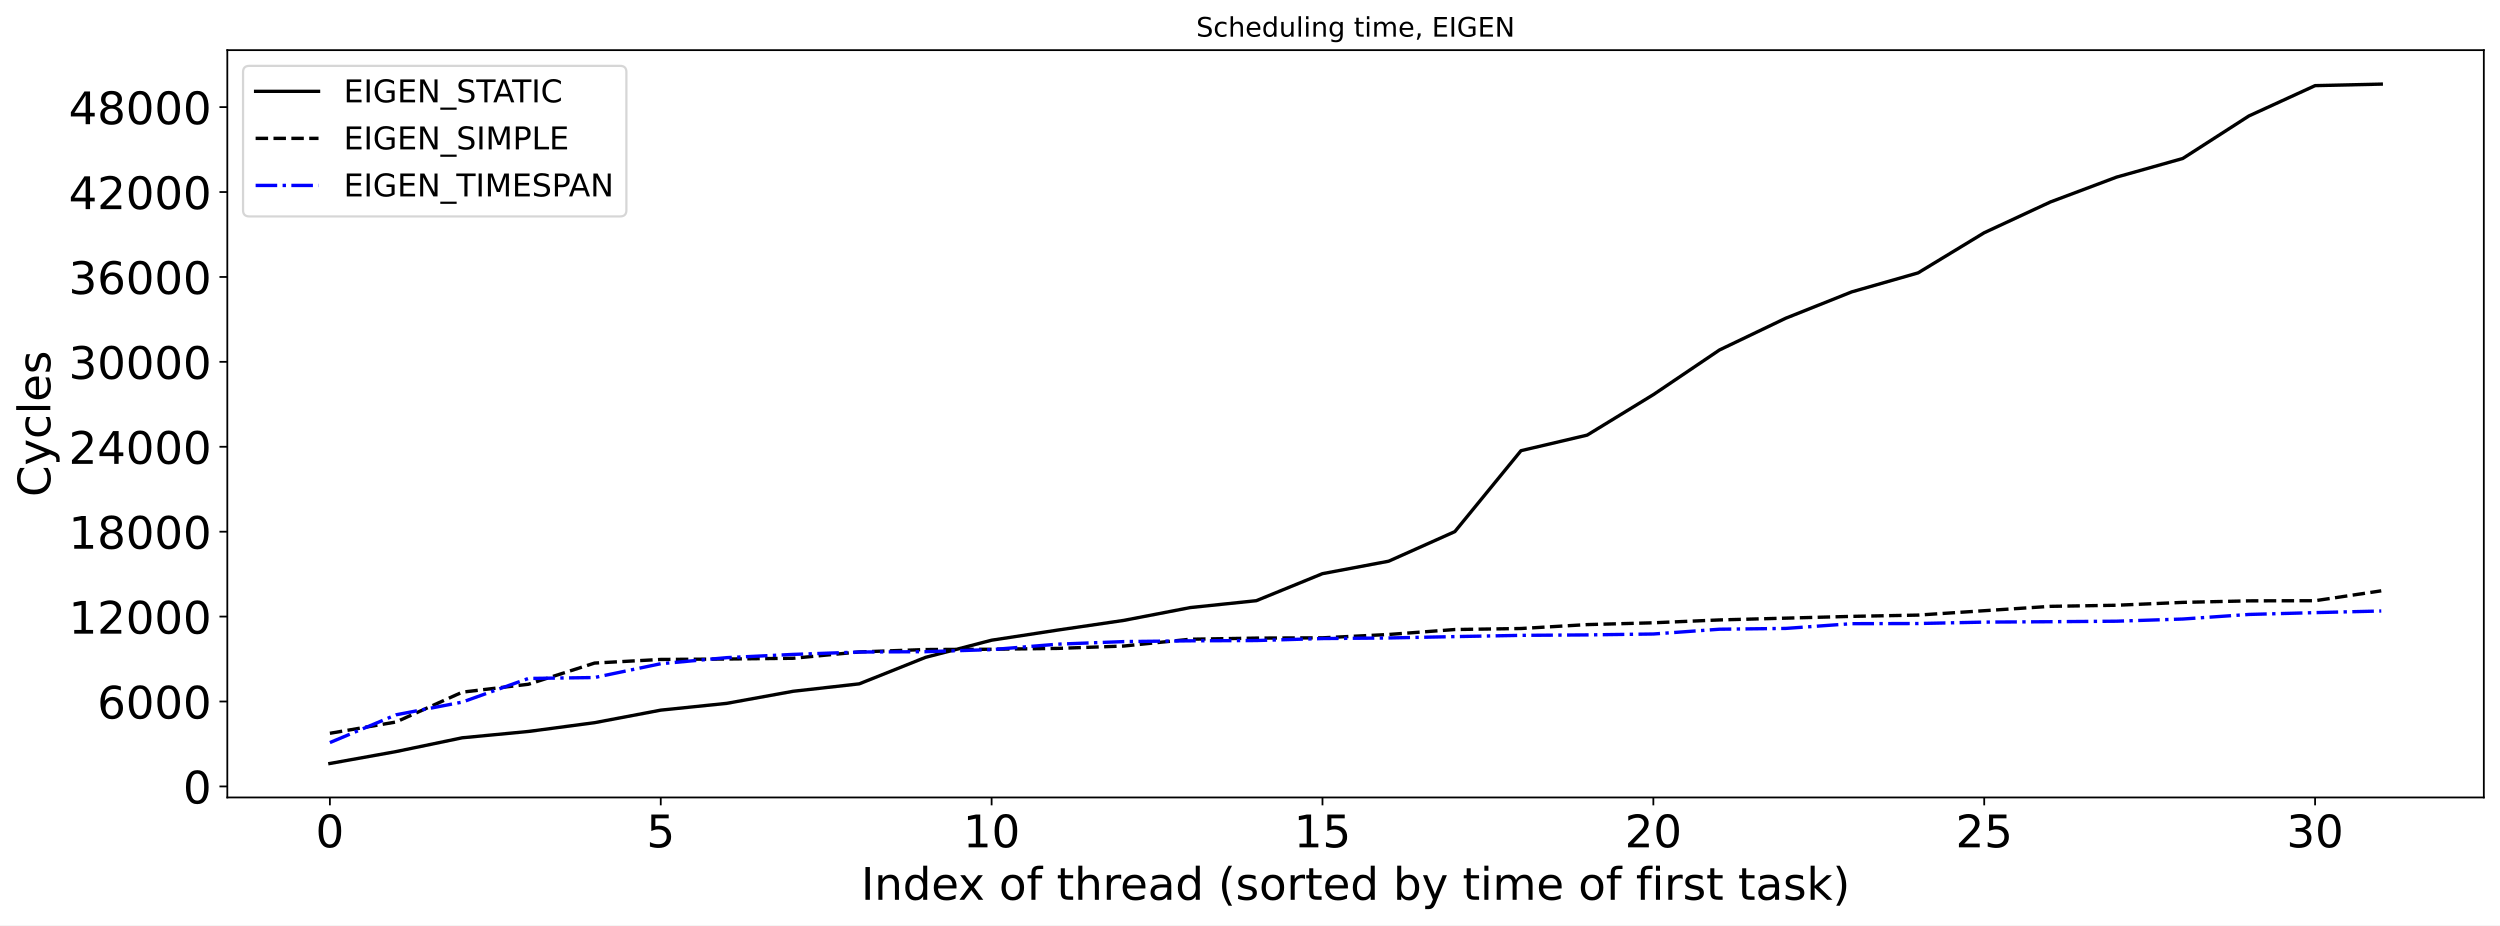
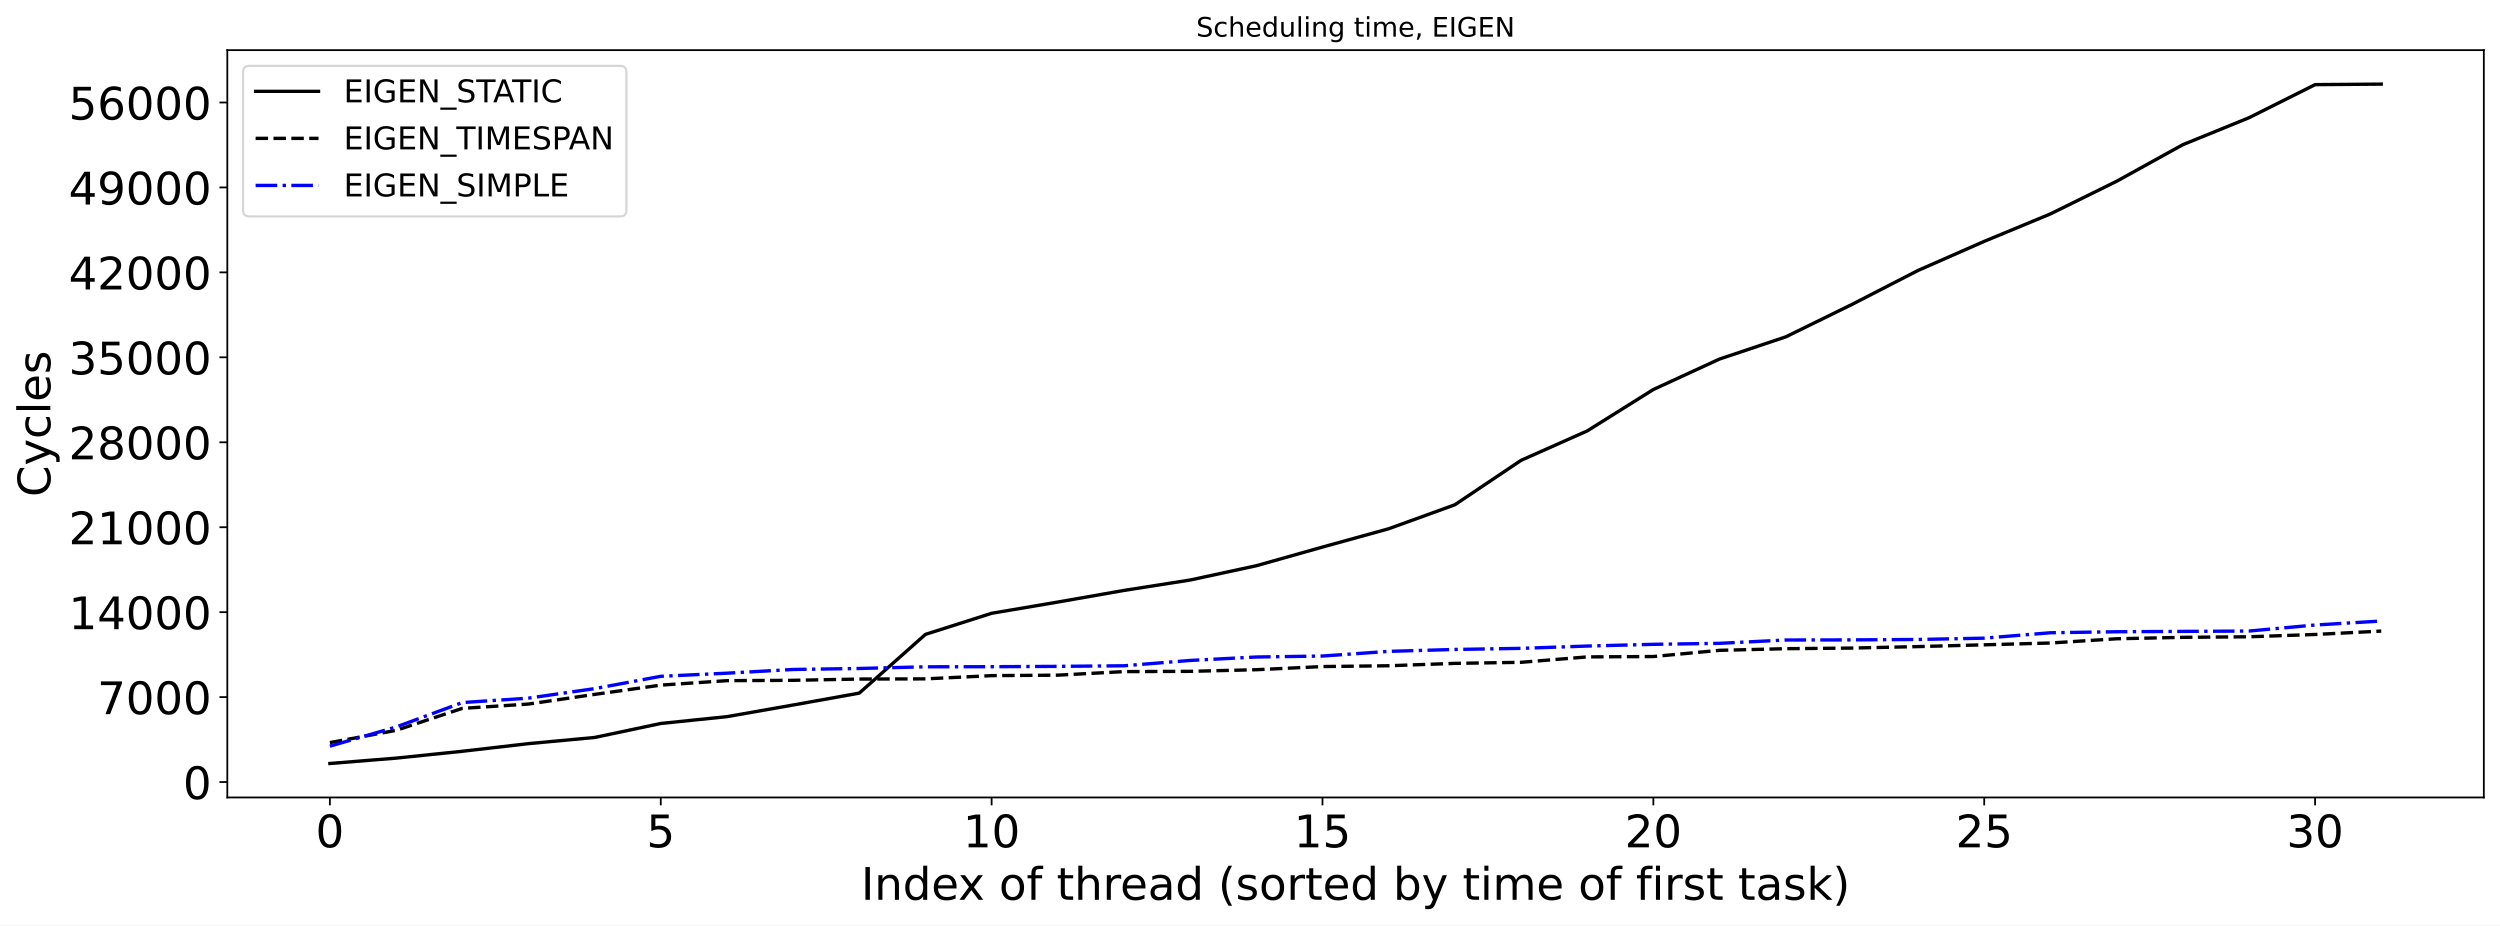
<svg xmlns="http://www.w3.org/2000/svg" xmlns:xlink="http://www.w3.org/1999/xlink" width="1112.781pt" height="411.871pt" viewBox="0 0 1112.781 411.871" version="1.1">
  <defs>
    <style type="text/css">*{stroke-linejoin: round; stroke-linecap: butt}</style>
  </defs>
  <g id="figure_1">
    <g id="patch_1">
      <path d="M 0 411.871  L 1112.781 411.871  L 1112.781 0  L 0 0  z " style="fill: #ffffff" />
    </g>
    <g id="axes_1">
      <g id="patch_2">
        <path d="M 101.181 354.958  L 1105.581 354.958  L 1105.581 22.318  L 101.181 22.318  z " style="fill: #ffffff" />
      </g>
      <g id="matplotlib.axis_1">
        <g id="xtick_1">
          <g id="line2d_1">
            <defs>
-               <path id="mfa3dfbfd0f" d="M 0 0  L 0 3.5  " style="stroke: #000000; stroke-width: 0.8" />
-             </defs>
-             <g>
-               <use xlink:href="#mfa3dfbfd0f" x="146.836" y="354.958" style="stroke: #000000; stroke-width: 0.8" />
+               <path id="m553139ab8b" d="M 0 0  L 0 3.5  " style="stroke: #000000; stroke-width: 0.8" />
+             </defs>
+             <g>
+               <use xlink:href="#m553139ab8b" x="146.836" y="354.958" style="stroke: #000000; stroke-width: 0.8" />
            </g>
          </g>
          <g id="text_1">
            <g transform="translate(140.4733 377.155) scale(0.2 -0.2)">
              <defs>
                <path id="DejaVuSans-30" d="M 2034 4250  Q 1547 4250 1301 3770  Q 1056 3291 1056 2328  Q 1056 1369 1301 889  Q 1547 409 2034 409  Q 2525 409 2770 889  Q 3016 1369 3016 2328  Q 3016 3291 2770 3770  Q 2525 4250 2034 4250  z M 2034 4750  Q 2819 4750 3233 4129  Q 3647 3509 3647 2328  Q 3647 1150 3233 529  Q 2819 -91 2034 -91  Q 1250 -91 836 529  Q 422 1150 422 2328  Q 422 3509 836 4129  Q 1250 4750 2034 4750  z " transform="scale(0.015625)" />
              </defs>
              <use xlink:href="#DejaVuSans-30" />
            </g>
          </g>
        </g>
        <g id="xtick_2">
          <g id="line2d_2">
            <g>
-               <use xlink:href="#mfa3dfbfd0f" x="294.109" y="354.958" style="stroke: #000000; stroke-width: 0.8" />
+               <use xlink:href="#m553139ab8b" x="294.109" y="354.958" style="stroke: #000000; stroke-width: 0.8" />
            </g>
          </g>
          <g id="text_2">
            <g transform="translate(287.746 377.155) scale(0.2 -0.2)">
              <defs>
                <path id="DejaVuSans-35" d="M 691 4666  L 3169 4666  L 3169 4134  L 1269 4134  L 1269 2991  Q 1406 3038 1543 3061  Q 1681 3084 1819 3084  Q 2600 3084 3056 2656  Q 3513 2228 3513 1497  Q 3513 744 3044 326  Q 2575 -91 1722 -91  Q 1428 -91 1123 -41  Q 819 9 494 109  L 494 744  Q 775 591 1075 516  Q 1375 441 1709 441  Q 2250 441 2565 725  Q 2881 1009 2881 1497  Q 2881 1984 2565 2268  Q 2250 2553 1709 2553  Q 1456 2553 1204 2497  Q 953 2441 691 2322  L 691 4666  z " transform="scale(0.015625)" />
              </defs>
              <use xlink:href="#DejaVuSans-35" />
            </g>
          </g>
        </g>
        <g id="xtick_3">
          <g id="line2d_3">
            <g>
-               <use xlink:href="#mfa3dfbfd0f" x="441.381" y="354.958" style="stroke: #000000; stroke-width: 0.8" />
+               <use xlink:href="#m553139ab8b" x="441.381" y="354.958" style="stroke: #000000; stroke-width: 0.8" />
            </g>
          </g>
          <g id="text_3">
            <g transform="translate(428.6562 377.155) scale(0.2 -0.2)">
              <defs>
                <path id="DejaVuSans-31" d="M 794 531  L 1825 531  L 1825 4091  L 703 3866  L 703 4441  L 1819 4666  L 2450 4666  L 2450 531  L 3481 531  L 3481 0  L 794 0  L 794 531  z " transform="scale(0.015625)" />
              </defs>
              <use xlink:href="#DejaVuSans-31" />
              <use xlink:href="#DejaVuSans-30" x="63.623" />
            </g>
          </g>
        </g>
        <g id="xtick_4">
          <g id="line2d_4">
            <g>
-               <use xlink:href="#mfa3dfbfd0f" x="588.654" y="354.958" style="stroke: #000000; stroke-width: 0.8" />
+               <use xlink:href="#m553139ab8b" x="588.654" y="354.958" style="stroke: #000000; stroke-width: 0.8" />
            </g>
          </g>
          <g id="text_4">
            <g transform="translate(575.929 377.155) scale(0.2 -0.2)">
              <use xlink:href="#DejaVuSans-31" />
              <use xlink:href="#DejaVuSans-35" x="63.623" />
            </g>
          </g>
        </g>
        <g id="xtick_5">
          <g id="line2d_5">
            <g>
-               <use xlink:href="#mfa3dfbfd0f" x="735.927" y="354.958" style="stroke: #000000; stroke-width: 0.8" />
+               <use xlink:href="#m553139ab8b" x="735.927" y="354.958" style="stroke: #000000; stroke-width: 0.8" />
            </g>
          </g>
          <g id="text_5">
            <g transform="translate(723.2017 377.155) scale(0.2 -0.2)">
              <defs>
                <path id="DejaVuSans-32" d="M 1228 531  L 3431 531  L 3431 0  L 469 0  L 469 531  Q 828 903 1448 1529  Q 2069 2156 2228 2338  Q 2531 2678 2651 2914  Q 2772 3150 2772 3378  Q 2772 3750 2511 3984  Q 2250 4219 1831 4219  Q 1534 4219 1204 4116  Q 875 4013 500 3803  L 500 4441  Q 881 4594 1212 4672  Q 1544 4750 1819 4750  Q 2544 4750 2975 4387  Q 3406 4025 3406 3419  Q 3406 3131 3298 2873  Q 3191 2616 2906 2266  Q 2828 2175 2409 1742  Q 1991 1309 1228 531  z " transform="scale(0.015625)" />
              </defs>
              <use xlink:href="#DejaVuSans-32" />
              <use xlink:href="#DejaVuSans-30" x="63.623" />
            </g>
          </g>
        </g>
        <g id="xtick_6">
          <g id="line2d_6">
            <g>
-               <use xlink:href="#mfa3dfbfd0f" x="883.199" y="354.958" style="stroke: #000000; stroke-width: 0.8" />
+               <use xlink:href="#m553139ab8b" x="883.199" y="354.958" style="stroke: #000000; stroke-width: 0.8" />
            </g>
          </g>
          <g id="text_6">
            <g transform="translate(870.4744 377.155) scale(0.2 -0.2)">
              <use xlink:href="#DejaVuSans-32" />
              <use xlink:href="#DejaVuSans-35" x="63.623" />
            </g>
          </g>
        </g>
        <g id="xtick_7">
          <g id="line2d_7">
            <g>
-               <use xlink:href="#mfa3dfbfd0f" x="1030.472" y="354.958" style="stroke: #000000; stroke-width: 0.8" />
+               <use xlink:href="#m553139ab8b" x="1030.472" y="354.958" style="stroke: #000000; stroke-width: 0.8" />
            </g>
          </g>
          <g id="text_7">
            <g transform="translate(1017.747 377.155) scale(0.2 -0.2)">
              <defs>
                <path id="DejaVuSans-33" d="M 2597 2516  Q 3050 2419 3304 2112  Q 3559 1806 3559 1356  Q 3559 666 3084 287  Q 2609 -91 1734 -91  Q 1441 -91 1130 -33  Q 819 25 488 141  L 488 750  Q 750 597 1062 519  Q 1375 441 1716 441  Q 2309 441 2620 675  Q 2931 909 2931 1356  Q 2931 1769 2642 2001  Q 2353 2234 1838 2234  L 1294 2234  L 1294 2753  L 1863 2753  Q 2328 2753 2575 2939  Q 2822 3125 2822 3475  Q 2822 3834 2567 4026  Q 2313 4219 1838 4219  Q 1578 4219 1281 4162  Q 984 4106 628 3988  L 628 4550  Q 988 4650 1302 4700  Q 1616 4750 1894 4750  Q 2613 4750 3031 4423  Q 3450 4097 3450 3541  Q 3450 3153 3228 2886  Q 3006 2619 2597 2516  z " transform="scale(0.015625)" />
              </defs>
              <use xlink:href="#DejaVuSans-33" />
              <use xlink:href="#DejaVuSans-30" x="63.623" />
            </g>
          </g>
        </g>
        <g id="text_8">
          <g transform="translate(383.2609 400.5113) scale(0.2 -0.2)">
            <defs>
              <path id="DejaVuSans-49" d="M 628 4666  L 1259 4666  L 1259 0  L 628 0  L 628 4666  z " transform="scale(0.015625)" />
              <path id="DejaVuSans-6e" d="M 3513 2113  L 3513 0  L 2938 0  L 2938 2094  Q 2938 2591 2744 2837  Q 2550 3084 2163 3084  Q 1697 3084 1428 2787  Q 1159 2491 1159 1978  L 1159 0  L 581 0  L 581 3500  L 1159 3500  L 1159 2956  Q 1366 3272 1645 3428  Q 1925 3584 2291 3584  Q 2894 3584 3203 3211  Q 3513 2838 3513 2113  z " transform="scale(0.015625)" />
              <path id="DejaVuSans-64" d="M 2906 2969  L 2906 4863  L 3481 4863  L 3481 0  L 2906 0  L 2906 525  Q 2725 213 2448 61  Q 2172 -91 1784 -91  Q 1150 -91 751 415  Q 353 922 353 1747  Q 353 2572 751 3078  Q 1150 3584 1784 3584  Q 2172 3584 2448 3432  Q 2725 3281 2906 2969  z M 947 1747  Q 947 1113 1208 752  Q 1469 391 1925 391  Q 2381 391 2643 752  Q 2906 1113 2906 1747  Q 2906 2381 2643 2742  Q 2381 3103 1925 3103  Q 1469 3103 1208 2742  Q 947 2381 947 1747  z " transform="scale(0.015625)" />
              <path id="DejaVuSans-65" d="M 3597 1894  L 3597 1613  L 953 1613  Q 991 1019 1311 708  Q 1631 397 2203 397  Q 2534 397 2845 478  Q 3156 559 3463 722  L 3463 178  Q 3153 47 2828 -22  Q 2503 -91 2169 -91  Q 1331 -91 842 396  Q 353 884 353 1716  Q 353 2575 817 3079  Q 1281 3584 2069 3584  Q 2775 3584 3186 3129  Q 3597 2675 3597 1894  z M 3022 2063  Q 3016 2534 2758 2815  Q 2500 3097 2075 3097  Q 1594 3097 1305 2825  Q 1016 2553 972 2059  L 3022 2063  z " transform="scale(0.015625)" />
              <path id="DejaVuSans-78" d="M 3513 3500  L 2247 1797  L 3578 0  L 2900 0  L 1881 1375  L 863 0  L 184 0  L 1544 1831  L 300 3500  L 978 3500  L 1906 2253  L 2834 3500  L 3513 3500  z " transform="scale(0.015625)" />
              <path id="DejaVuSans-20" transform="scale(0.015625)" />
              <path id="DejaVuSans-6f" d="M 1959 3097  Q 1497 3097 1228 2736  Q 959 2375 959 1747  Q 959 1119 1226 758  Q 1494 397 1959 397  Q 2419 397 2687 759  Q 2956 1122 2956 1747  Q 2956 2369 2687 2733  Q 2419 3097 1959 3097  z M 1959 3584  Q 2709 3584 3137 3096  Q 3566 2609 3566 1747  Q 3566 888 3137 398  Q 2709 -91 1959 -91  Q 1206 -91 779 398  Q 353 888 353 1747  Q 353 2609 779 3096  Q 1206 3584 1959 3584  z " transform="scale(0.015625)" />
              <path id="DejaVuSans-66" d="M 2375 4863  L 2375 4384  L 1825 4384  Q 1516 4384 1395 4259  Q 1275 4134 1275 3809  L 1275 3500  L 2222 3500  L 2222 3053  L 1275 3053  L 1275 0  L 697 0  L 697 3053  L 147 3053  L 147 3500  L 697 3500  L 697 3744  Q 697 4328 969 4595  Q 1241 4863 1831 4863  L 2375 4863  z " transform="scale(0.015625)" />
              <path id="DejaVuSans-74" d="M 1172 4494  L 1172 3500  L 2356 3500  L 2356 3053  L 1172 3053  L 1172 1153  Q 1172 725 1289 603  Q 1406 481 1766 481  L 2356 481  L 2356 0  L 1766 0  Q 1100 0 847 248  Q 594 497 594 1153  L 594 3053  L 172 3053  L 172 3500  L 594 3500  L 594 4494  L 1172 4494  z " transform="scale(0.015625)" />
              <path id="DejaVuSans-68" d="M 3513 2113  L 3513 0  L 2938 0  L 2938 2094  Q 2938 2591 2744 2837  Q 2550 3084 2163 3084  Q 1697 3084 1428 2787  Q 1159 2491 1159 1978  L 1159 0  L 581 0  L 581 4863  L 1159 4863  L 1159 2956  Q 1366 3272 1645 3428  Q 1925 3584 2291 3584  Q 2894 3584 3203 3211  Q 3513 2838 3513 2113  z " transform="scale(0.015625)" />
              <path id="DejaVuSans-72" d="M 2631 2963  Q 2534 3019 2420 3045  Q 2306 3072 2169 3072  Q 1681 3072 1420 2755  Q 1159 2438 1159 1844  L 1159 0  L 581 0  L 581 3500  L 1159 3500  L 1159 2956  Q 1341 3275 1631 3429  Q 1922 3584 2338 3584  Q 2397 3584 2469 3576  Q 2541 3569 2628 3553  L 2631 2963  z " transform="scale(0.015625)" />
              <path id="DejaVuSans-61" d="M 2194 1759  Q 1497 1759 1228 1600  Q 959 1441 959 1056  Q 959 750 1161 570  Q 1363 391 1709 391  Q 2188 391 2477 730  Q 2766 1069 2766 1631  L 2766 1759  L 2194 1759  z M 3341 1997  L 3341 0  L 2766 0  L 2766 531  Q 2569 213 2275 61  Q 1981 -91 1556 -91  Q 1019 -91 701 211  Q 384 513 384 1019  Q 384 1609 779 1909  Q 1175 2209 1959 2209  L 2766 2209  L 2766 2266  Q 2766 2663 2505 2880  Q 2244 3097 1772 3097  Q 1472 3097 1187 3025  Q 903 2953 641 2809  L 641 3341  Q 956 3463 1253 3523  Q 1550 3584 1831 3584  Q 2591 3584 2966 3190  Q 3341 2797 3341 1997  z " transform="scale(0.015625)" />
              <path id="DejaVuSans-28" d="M 1984 4856  Q 1566 4138 1362 3434  Q 1159 2731 1159 2009  Q 1159 1288 1364 580  Q 1569 -128 1984 -844  L 1484 -844  Q 1016 -109 783 600  Q 550 1309 550 2009  Q 550 2706 781 3412  Q 1013 4119 1484 4856  L 1984 4856  z " transform="scale(0.015625)" />
              <path id="DejaVuSans-73" d="M 2834 3397  L 2834 2853  Q 2591 2978 2328 3040  Q 2066 3103 1784 3103  Q 1356 3103 1142 2972  Q 928 2841 928 2578  Q 928 2378 1081 2264  Q 1234 2150 1697 2047  L 1894 2003  Q 2506 1872 2764 1633  Q 3022 1394 3022 966  Q 3022 478 2636 193  Q 2250 -91 1575 -91  Q 1294 -91 989 -36  Q 684 19 347 128  L 347 722  Q 666 556 975 473  Q 1284 391 1588 391  Q 1994 391 2212 530  Q 2431 669 2431 922  Q 2431 1156 2273 1281  Q 2116 1406 1581 1522  L 1381 1569  Q 847 1681 609 1914  Q 372 2147 372 2553  Q 372 3047 722 3315  Q 1072 3584 1716 3584  Q 2034 3584 2315 3537  Q 2597 3491 2834 3397  z " transform="scale(0.015625)" />
              <path id="DejaVuSans-62" d="M 3116 1747  Q 3116 2381 2855 2742  Q 2594 3103 2138 3103  Q 1681 3103 1420 2742  Q 1159 2381 1159 1747  Q 1159 1113 1420 752  Q 1681 391 2138 391  Q 2594 391 2855 752  Q 3116 1113 3116 1747  z M 1159 2969  Q 1341 3281 1617 3432  Q 1894 3584 2278 3584  Q 2916 3584 3314 3078  Q 3713 2572 3713 1747  Q 3713 922 3314 415  Q 2916 -91 2278 -91  Q 1894 -91 1617 61  Q 1341 213 1159 525  L 1159 0  L 581 0  L 581 4863  L 1159 4863  L 1159 2969  z " transform="scale(0.015625)" />
              <path id="DejaVuSans-79" d="M 2059 -325  Q 1816 -950 1584 -1140  Q 1353 -1331 966 -1331  L 506 -1331  L 506 -850  L 844 -850  Q 1081 -850 1212 -737  Q 1344 -625 1503 -206  L 1606 56  L 191 3500  L 800 3500  L 1894 763  L 2988 3500  L 3597 3500  L 2059 -325  z " transform="scale(0.015625)" />
              <path id="DejaVuSans-69" d="M 603 3500  L 1178 3500  L 1178 0  L 603 0  L 603 3500  z M 603 4863  L 1178 4863  L 1178 4134  L 603 4134  L 603 4863  z " transform="scale(0.015625)" />
              <path id="DejaVuSans-6d" d="M 3328 2828  Q 3544 3216 3844 3400  Q 4144 3584 4550 3584  Q 5097 3584 5394 3201  Q 5691 2819 5691 2113  L 5691 0  L 5113 0  L 5113 2094  Q 5113 2597 4934 2840  Q 4756 3084 4391 3084  Q 3944 3084 3684 2787  Q 3425 2491 3425 1978  L 3425 0  L 2847 0  L 2847 2094  Q 2847 2600 2669 2842  Q 2491 3084 2119 3084  Q 1678 3084 1418 2786  Q 1159 2488 1159 1978  L 1159 0  L 581 0  L 581 3500  L 1159 3500  L 1159 2956  Q 1356 3278 1631 3431  Q 1906 3584 2284 3584  Q 2666 3584 2933 3390  Q 3200 3197 3328 2828  z " transform="scale(0.015625)" />
              <path id="DejaVuSans-6b" d="M 581 4863  L 1159 4863  L 1159 1991  L 2875 3500  L 3609 3500  L 1753 1863  L 3688 0  L 2938 0  L 1159 1709  L 1159 0  L 581 0  L 581 4863  z " transform="scale(0.015625)" />
              <path id="DejaVuSans-29" d="M 513 4856  L 1013 4856  Q 1481 4119 1714 3412  Q 1947 2706 1947 2009  Q 1947 1309 1714 600  Q 1481 -109 1013 -844  L 513 -844  Q 928 -128 1133 580  Q 1338 1288 1338 2009  Q 1338 2731 1133 3434  Q 928 4138 513 4856  z " transform="scale(0.015625)" />
            </defs>
            <use xlink:href="#DejaVuSans-49" />
            <use xlink:href="#DejaVuSans-6e" x="29.492" />
            <use xlink:href="#DejaVuSans-64" x="92.871" />
            <use xlink:href="#DejaVuSans-65" x="156.348" />
            <use xlink:href="#DejaVuSans-78" x="216.121" />
            <use xlink:href="#DejaVuSans-20" x="275.301" />
            <use xlink:href="#DejaVuSans-6f" x="307.088" />
            <use xlink:href="#DejaVuSans-66" x="368.27" />
            <use xlink:href="#DejaVuSans-20" x="403.475" />
            <use xlink:href="#DejaVuSans-74" x="435.262" />
            <use xlink:href="#DejaVuSans-68" x="474.471" />
            <use xlink:href="#DejaVuSans-72" x="537.85" />
            <use xlink:href="#DejaVuSans-65" x="576.713" />
            <use xlink:href="#DejaVuSans-61" x="638.236" />
            <use xlink:href="#DejaVuSans-64" x="699.516" />
            <use xlink:href="#DejaVuSans-20" x="762.992" />
            <use xlink:href="#DejaVuSans-28" x="794.779" />
            <use xlink:href="#DejaVuSans-73" x="833.793" />
            <use xlink:href="#DejaVuSans-6f" x="885.893" />
            <use xlink:href="#DejaVuSans-72" x="947.074" />
            <use xlink:href="#DejaVuSans-74" x="988.188" />
            <use xlink:href="#DejaVuSans-65" x="1027.396" />
            <use xlink:href="#DejaVuSans-64" x="1088.92" />
            <use xlink:href="#DejaVuSans-20" x="1152.396" />
            <use xlink:href="#DejaVuSans-62" x="1184.184" />
            <use xlink:href="#DejaVuSans-79" x="1247.66" />
            <use xlink:href="#DejaVuSans-20" x="1306.84" />
            <use xlink:href="#DejaVuSans-74" x="1338.627" />
            <use xlink:href="#DejaVuSans-69" x="1377.836" />
            <use xlink:href="#DejaVuSans-6d" x="1405.619" />
            <use xlink:href="#DejaVuSans-65" x="1503.031" />
            <use xlink:href="#DejaVuSans-20" x="1564.555" />
            <use xlink:href="#DejaVuSans-6f" x="1596.342" />
            <use xlink:href="#DejaVuSans-66" x="1657.523" />
            <use xlink:href="#DejaVuSans-20" x="1692.729" />
            <use xlink:href="#DejaVuSans-66" x="1724.516" />
            <use xlink:href="#DejaVuSans-69" x="1759.721" />
            <use xlink:href="#DejaVuSans-72" x="1787.504" />
            <use xlink:href="#DejaVuSans-73" x="1828.617" />
            <use xlink:href="#DejaVuSans-74" x="1880.717" />
            <use xlink:href="#DejaVuSans-20" x="1919.926" />
            <use xlink:href="#DejaVuSans-74" x="1951.713" />
            <use xlink:href="#DejaVuSans-61" x="1990.922" />
            <use xlink:href="#DejaVuSans-73" x="2052.201" />
            <use xlink:href="#DejaVuSans-6b" x="2104.301" />
            <use xlink:href="#DejaVuSans-29" x="2162.211" />
          </g>
        </g>
      </g>
      <g id="matplotlib.axis_2">
        <g id="ytick_1">
          <g id="line2d_8">
            <defs>
-               <path id="m40c59fdd6f" d="M 0 0  L -3.5 0  " style="stroke: #000000; stroke-width: 0.8" />
-             </defs>
-             <g>
-               <use xlink:href="#m40c59fdd6f" x="101.181" y="350.043" style="stroke: #000000; stroke-width: 0.8" />
+               <path id="m78af765caf" d="M 0 0  L -3.5 0  " style="stroke: #000000; stroke-width: 0.8" />
+             </defs>
+             <g>
+               <use xlink:href="#m78af765caf" x="101.181" y="348.091" style="stroke: #000000; stroke-width: 0.8" />
            </g>
          </g>
          <g id="text_9">
-             <g transform="translate(81.45625 357.6413) scale(0.2 -0.2)">
+             <g transform="translate(81.45625 355.6895) scale(0.2 -0.2)">
              <use xlink:href="#DejaVuSans-30" />
            </g>
          </g>
        </g>
        <g id="ytick_2">
          <g id="line2d_9">
            <g>
-               <use xlink:href="#m40c59fdd6f" x="101.181" y="312.248" style="stroke: #000000; stroke-width: 0.8" />
+               <use xlink:href="#m78af765caf" x="101.181" y="310.283" style="stroke: #000000; stroke-width: 0.8" />
            </g>
          </g>
          <g id="text_10">
-             <g transform="translate(43.28125 319.846) scale(0.2 -0.2)">
-               <defs>
-                 <path id="DejaVuSans-36" d="M 2113 2584  Q 1688 2584 1439 2293  Q 1191 2003 1191 1497  Q 1191 994 1439 701  Q 1688 409 2113 409  Q 2538 409 2786 701  Q 3034 994 3034 1497  Q 3034 2003 2786 2293  Q 2538 2584 2113 2584  z M 3366 4563  L 3366 3988  Q 3128 4100 2886 4159  Q 2644 4219 2406 4219  Q 1781 4219 1451 3797  Q 1122 3375 1075 2522  Q 1259 2794 1537 2939  Q 1816 3084 2150 3084  Q 2853 3084 3261 2657  Q 3669 2231 3669 1497  Q 3669 778 3244 343  Q 2819 -91 2113 -91  Q 1303 -91 875 529  Q 447 1150 447 2328  Q 447 3434 972 4092  Q 1497 4750 2381 4750  Q 2619 4750 2861 4703  Q 3103 4656 3366 4563  z " transform="scale(0.015625)" />
-               </defs>
-               <use xlink:href="#DejaVuSans-36" />
+             <g transform="translate(43.28125 317.8814) scale(0.2 -0.2)">
+               <defs>
+                 <path id="DejaVuSans-37" d="M 525 4666  L 3525 4666  L 3525 4397  L 1831 0  L 1172 0  L 2766 4134  L 525 4134  L 525 4666  z " transform="scale(0.015625)" />
+               </defs>
+               <use xlink:href="#DejaVuSans-37" />
              <use xlink:href="#DejaVuSans-30" x="63.623" />
              <use xlink:href="#DejaVuSans-30" x="127.246" />
              <use xlink:href="#DejaVuSans-30" x="190.869" />
            </g>
          </g>
        </g>
        <g id="ytick_3">
          <g id="line2d_10">
            <g>
-               <use xlink:href="#m40c59fdd6f" x="101.181" y="274.452" style="stroke: #000000; stroke-width: 0.8" />
+               <use xlink:href="#m78af765caf" x="101.181" y="272.475" style="stroke: #000000; stroke-width: 0.8" />
            </g>
          </g>
          <g id="text_11">
-             <g transform="translate(30.55625 282.0507) scale(0.2 -0.2)">
+             <g transform="translate(30.55625 280.0733) scale(0.2 -0.2)">
+               <defs>
+                 <path id="DejaVuSans-34" d="M 2419 4116  L 825 1625  L 2419 1625  L 2419 4116  z M 2253 4666  L 3047 4666  L 3047 1625  L 3713 1625  L 3713 1100  L 3047 1100  L 3047 0  L 2419 0  L 2419 1100  L 313 1100  L 313 1709  L 2253 4666  z " transform="scale(0.015625)" />
+               </defs>
              <use xlink:href="#DejaVuSans-31" />
-               <use xlink:href="#DejaVuSans-32" x="63.623" />
+               <use xlink:href="#DejaVuSans-34" x="63.623" />
              <use xlink:href="#DejaVuSans-30" x="127.246" />
              <use xlink:href="#DejaVuSans-30" x="190.869" />
              <use xlink:href="#DejaVuSans-30" x="254.492" />
            </g>
          </g>
        </g>
        <g id="ytick_4">
          <g id="line2d_11">
            <g>
-               <use xlink:href="#m40c59fdd6f" x="101.181" y="236.657" style="stroke: #000000; stroke-width: 0.8" />
+               <use xlink:href="#m78af765caf" x="101.181" y="234.667" style="stroke: #000000; stroke-width: 0.8" />
            </g>
          </g>
          <g id="text_12">
-             <g transform="translate(30.55625 244.2555) scale(0.2 -0.2)">
-               <defs>
-                 <path id="DejaVuSans-38" d="M 2034 2216  Q 1584 2216 1326 1975  Q 1069 1734 1069 1313  Q 1069 891 1326 650  Q 1584 409 2034 409  Q 2484 409 2743 651  Q 3003 894 3003 1313  Q 3003 1734 2745 1975  Q 2488 2216 2034 2216  z M 1403 2484  Q 997 2584 770 2862  Q 544 3141 544 3541  Q 544 4100 942 4425  Q 1341 4750 2034 4750  Q 2731 4750 3128 4425  Q 3525 4100 3525 3541  Q 3525 3141 3298 2862  Q 3072 2584 2669 2484  Q 3125 2378 3379 2068  Q 3634 1759 3634 1313  Q 3634 634 3220 271  Q 2806 -91 2034 -91  Q 1263 -91 848 271  Q 434 634 434 1313  Q 434 1759 690 2068  Q 947 2378 1403 2484  z M 1172 3481  Q 1172 3119 1398 2916  Q 1625 2713 2034 2713  Q 2441 2713 2670 2916  Q 2900 3119 2900 3481  Q 2900 3844 2670 4047  Q 2441 4250 2034 4250  Q 1625 4250 1398 4047  Q 1172 3844 1172 3481  z " transform="scale(0.015625)" />
-               </defs>
-               <use xlink:href="#DejaVuSans-31" />
-               <use xlink:href="#DejaVuSans-38" x="63.623" />
+             <g transform="translate(30.55625 242.2652) scale(0.2 -0.2)">
+               <use xlink:href="#DejaVuSans-32" />
+               <use xlink:href="#DejaVuSans-31" x="63.623" />
              <use xlink:href="#DejaVuSans-30" x="127.246" />
              <use xlink:href="#DejaVuSans-30" x="190.869" />
              <use xlink:href="#DejaVuSans-30" x="254.492" />
            </g>
          </g>
        </g>
        <g id="ytick_5">
          <g id="line2d_12">
            <g>
-               <use xlink:href="#m40c59fdd6f" x="101.181" y="198.862" style="stroke: #000000; stroke-width: 0.8" />
+               <use xlink:href="#m78af765caf" x="101.181" y="196.859" style="stroke: #000000; stroke-width: 0.8" />
            </g>
          </g>
          <g id="text_13">
-             <g transform="translate(30.55625 206.4602) scale(0.2 -0.2)">
-               <defs>
-                 <path id="DejaVuSans-34" d="M 2419 4116  L 825 1625  L 2419 1625  L 2419 4116  z M 2253 4666  L 3047 4666  L 3047 1625  L 3713 1625  L 3713 1100  L 3047 1100  L 3047 0  L 2419 0  L 2419 1100  L 313 1100  L 313 1709  L 2253 4666  z " transform="scale(0.015625)" />
+             <g transform="translate(30.55625 204.4571) scale(0.2 -0.2)">
+               <defs>
+                 <path id="DejaVuSans-38" d="M 2034 2216  Q 1584 2216 1326 1975  Q 1069 1734 1069 1313  Q 1069 891 1326 650  Q 1584 409 2034 409  Q 2484 409 2743 651  Q 3003 894 3003 1313  Q 3003 1734 2745 1975  Q 2488 2216 2034 2216  z M 1403 2484  Q 997 2584 770 2862  Q 544 3141 544 3541  Q 544 4100 942 4425  Q 1341 4750 2034 4750  Q 2731 4750 3128 4425  Q 3525 4100 3525 3541  Q 3525 3141 3298 2862  Q 3072 2584 2669 2484  Q 3125 2378 3379 2068  Q 3634 1759 3634 1313  Q 3634 634 3220 271  Q 2806 -91 2034 -91  Q 1263 -91 848 271  Q 434 634 434 1313  Q 434 1759 690 2068  Q 947 2378 1403 2484  z M 1172 3481  Q 1172 3119 1398 2916  Q 1625 2713 2034 2713  Q 2441 2713 2670 2916  Q 2900 3119 2900 3481  Q 2900 3844 2670 4047  Q 2441 4250 2034 4250  Q 1625 4250 1398 4047  Q 1172 3844 1172 3481  z " transform="scale(0.015625)" />
              </defs>
              <use xlink:href="#DejaVuSans-32" />
-               <use xlink:href="#DejaVuSans-34" x="63.623" />
+               <use xlink:href="#DejaVuSans-38" x="63.623" />
              <use xlink:href="#DejaVuSans-30" x="127.246" />
              <use xlink:href="#DejaVuSans-30" x="190.869" />
              <use xlink:href="#DejaVuSans-30" x="254.492" />
            </g>
          </g>
        </g>
        <g id="ytick_6">
          <g id="line2d_13">
            <g>
-               <use xlink:href="#m40c59fdd6f" x="101.181" y="161.066" style="stroke: #000000; stroke-width: 0.8" />
+               <use xlink:href="#m78af765caf" x="101.181" y="159.051" style="stroke: #000000; stroke-width: 0.8" />
            </g>
          </g>
          <g id="text_14">
-             <g transform="translate(30.55625 168.6649) scale(0.2 -0.2)">
+             <g transform="translate(30.55625 166.649) scale(0.2 -0.2)">
              <use xlink:href="#DejaVuSans-33" />
-               <use xlink:href="#DejaVuSans-30" x="63.623" />
+               <use xlink:href="#DejaVuSans-35" x="63.623" />
              <use xlink:href="#DejaVuSans-30" x="127.246" />
              <use xlink:href="#DejaVuSans-30" x="190.869" />
              <use xlink:href="#DejaVuSans-30" x="254.492" />
            </g>
          </g>
        </g>
        <g id="ytick_7">
          <g id="line2d_14">
            <g>
-               <use xlink:href="#m40c59fdd6f" x="101.181" y="123.271" style="stroke: #000000; stroke-width: 0.8" />
+               <use xlink:href="#m78af765caf" x="101.181" y="121.242" style="stroke: #000000; stroke-width: 0.8" />
            </g>
          </g>
          <g id="text_15">
-             <g transform="translate(30.55625 130.8696) scale(0.2 -0.2)">
-               <use xlink:href="#DejaVuSans-33" />
-               <use xlink:href="#DejaVuSans-36" x="63.623" />
+             <g transform="translate(30.55625 128.8409) scale(0.2 -0.2)">
+               <use xlink:href="#DejaVuSans-34" />
+               <use xlink:href="#DejaVuSans-32" x="63.623" />
              <use xlink:href="#DejaVuSans-30" x="127.246" />
              <use xlink:href="#DejaVuSans-30" x="190.869" />
              <use xlink:href="#DejaVuSans-30" x="254.492" />
            </g>
          </g>
        </g>
        <g id="ytick_8">
          <g id="line2d_15">
            <g>
-               <use xlink:href="#m40c59fdd6f" x="101.181" y="85.476" style="stroke: #000000; stroke-width: 0.8" />
+               <use xlink:href="#m78af765caf" x="101.181" y="83.434" style="stroke: #000000; stroke-width: 0.8" />
            </g>
          </g>
          <g id="text_16">
-             <g transform="translate(30.55625 93.07436) scale(0.2 -0.2)">
+             <g transform="translate(30.55625 91.03282) scale(0.2 -0.2)">
+               <defs>
+                 <path id="DejaVuSans-39" d="M 703 97  L 703 672  Q 941 559 1184 500  Q 1428 441 1663 441  Q 2288 441 2617 861  Q 2947 1281 2994 2138  Q 2813 1869 2534 1725  Q 2256 1581 1919 1581  Q 1219 1581 811 2004  Q 403 2428 403 3163  Q 403 3881 828 4315  Q 1253 4750 1959 4750  Q 2769 4750 3195 4129  Q 3622 3509 3622 2328  Q 3622 1225 3098 567  Q 2575 -91 1691 -91  Q 1453 -91 1209 -44  Q 966 3 703 97  z M 1959 2075  Q 2384 2075 2632 2365  Q 2881 2656 2881 3163  Q 2881 3666 2632 3958  Q 2384 4250 1959 4250  Q 1534 4250 1286 3958  Q 1038 3666 1038 3163  Q 1038 2656 1286 2365  Q 1534 2075 1959 2075  z " transform="scale(0.015625)" />
+               </defs>
              <use xlink:href="#DejaVuSans-34" />
-               <use xlink:href="#DejaVuSans-32" x="63.623" />
+               <use xlink:href="#DejaVuSans-39" x="63.623" />
              <use xlink:href="#DejaVuSans-30" x="127.246" />
              <use xlink:href="#DejaVuSans-30" x="190.869" />
              <use xlink:href="#DejaVuSans-30" x="254.492" />
            </g>
          </g>
        </g>
        <g id="ytick_9">
          <g id="line2d_16">
            <g>
-               <use xlink:href="#m40c59fdd6f" x="101.181" y="47.681" style="stroke: #000000; stroke-width: 0.8" />
+               <use xlink:href="#m78af765caf" x="101.181" y="45.626" style="stroke: #000000; stroke-width: 0.8" />
            </g>
          </g>
          <g id="text_17">
-             <g transform="translate(30.55625 55.27908) scale(0.2 -0.2)">
-               <use xlink:href="#DejaVuSans-34" />
-               <use xlink:href="#DejaVuSans-38" x="63.623" />
+             <g transform="translate(30.55625 53.22472) scale(0.2 -0.2)">
+               <defs>
+                 <path id="DejaVuSans-36" d="M 2113 2584  Q 1688 2584 1439 2293  Q 1191 2003 1191 1497  Q 1191 994 1439 701  Q 1688 409 2113 409  Q 2538 409 2786 701  Q 3034 994 3034 1497  Q 3034 2003 2786 2293  Q 2538 2584 2113 2584  z M 3366 4563  L 3366 3988  Q 3128 4100 2886 4159  Q 2644 4219 2406 4219  Q 1781 4219 1451 3797  Q 1122 3375 1075 2522  Q 1259 2794 1537 2939  Q 1816 3084 2150 3084  Q 2853 3084 3261 2657  Q 3669 2231 3669 1497  Q 3669 778 3244 343  Q 2819 -91 2113 -91  Q 1303 -91 875 529  Q 447 1150 447 2328  Q 447 3434 972 4092  Q 1497 4750 2381 4750  Q 2619 4750 2861 4703  Q 3103 4656 3366 4563  z " transform="scale(0.015625)" />
+               </defs>
+               <use xlink:href="#DejaVuSans-35" />
+               <use xlink:href="#DejaVuSans-36" x="63.623" />
              <use xlink:href="#DejaVuSans-30" x="127.246" />
              <use xlink:href="#DejaVuSans-30" x="190.869" />
              <use xlink:href="#DejaVuSans-30" x="254.492" />
            </g>
          </g>
        </g>
        <g id="text_18">
          <g transform="translate(22.39688 221.1788) rotate(-90) scale(0.2 -0.2)">
            <defs>
              <path id="DejaVuSans-43" d="M 4122 4306  L 4122 3641  Q 3803 3938 3442 4084  Q 3081 4231 2675 4231  Q 1875 4231 1450 3742  Q 1025 3253 1025 2328  Q 1025 1406 1450 917  Q 1875 428 2675 428  Q 3081 428 3442 575  Q 3803 722 4122 1019  L 4122 359  Q 3791 134 3420 21  Q 3050 -91 2638 -91  Q 1578 -91 968 557  Q 359 1206 359 2328  Q 359 3453 968 4101  Q 1578 4750 2638 4750  Q 3056 4750 3426 4639  Q 3797 4528 4122 4306  z " transform="scale(0.015625)" />
              <path id="DejaVuSans-63" d="M 3122 3366  L 3122 2828  Q 2878 2963 2633 3030  Q 2388 3097 2138 3097  Q 1578 3097 1268 2742  Q 959 2388 959 1747  Q 959 1106 1268 751  Q 1578 397 2138 397  Q 2388 397 2633 464  Q 2878 531 3122 666  L 3122 134  Q 2881 22 2623 -34  Q 2366 -91 2075 -91  Q 1284 -91 818 406  Q 353 903 353 1747  Q 353 2603 823 3093  Q 1294 3584 2113 3584  Q 2378 3584 2631 3529  Q 2884 3475 3122 3366  z " transform="scale(0.015625)" />
              <path id="DejaVuSans-6c" d="M 603 4863  L 1178 4863  L 1178 0  L 603 0  L 603 4863  z " transform="scale(0.015625)" />
            </defs>
            <use xlink:href="#DejaVuSans-43" />
            <use xlink:href="#DejaVuSans-79" x="69.824" />
            <use xlink:href="#DejaVuSans-63" x="129.004" />
            <use xlink:href="#DejaVuSans-6c" x="183.984" />
            <use xlink:href="#DejaVuSans-65" x="211.768" />
            <use xlink:href="#DejaVuSans-73" x="273.291" />
          </g>
        </g>
      </g>
      <g id="line2d_17">
-         <path d="M 146.836 339.838  L 176.29 334.534  L 205.745 328.399  L 235.199 325.577  L 264.654 321.671  L 294.109 316.09  L 323.563 313.054  L 353.018 307.7  L 382.472 304.386  L 411.927 292.607  L 441.381 284.959  L 470.836 280.449  L 500.29 276.128  L 529.745 270.446  L 559.199 267.372  L 588.654 255.34  L 618.109 249.797  L 647.563 236.632  L 677.018 200.6  L 706.472 193.671  L 735.927 175.655  L 765.381 155.763  L 794.836 141.652  L 824.29 129.898  L 853.745 121.47  L 883.199 103.592  L 912.654 89.898  L 942.109 78.837  L 971.563 70.547  L 1001.018 51.611  L 1030.472 38.118  L 1059.927 37.438  " clip-path="url(#pa4c31a75ce)" style="fill: none; stroke: #000000; stroke-width: 1.5; stroke-linecap: square" />
+         <path d="M 146.836 339.838  L 176.29 337.451  L 205.745 334.405  L 235.199 331.002  L 264.654 328.258  L 294.109 322.025  L 323.563 318.99  L 353.018 313.805  L 382.472 308.511  L 411.927 282.37  L 441.381 272.983  L 470.836 267.981  L 500.29 262.807  L 529.745 258.173  L 559.199 251.81  L 588.654 243.503  L 618.109 235.358  L 647.563 224.685  L 677.018 204.917  L 706.472 191.814  L 735.927 173.374  L 765.381 159.807  L 794.836 149.955  L 824.29 135.523  L 853.745 120.378  L 883.199 107.437  L 912.654 95.22  L 942.109 80.701  L 971.563 64.422  L 1001.018 52.421  L 1030.472 37.676  L 1059.927 37.438  " clip-path="url(#pff7d868ba2)" style="fill: none; stroke: #000000; stroke-width: 1.5; stroke-linecap: square" />
      </g>
      <g id="line2d_18">
-         <path d="M 146.836 326.396  L 176.29 321.369  L 205.745 308.09  L 235.199 304.575  L 264.654 295.139  L 294.109 293.526  L 323.563 293.337  L 353.018 293.01  L 382.472 290.188  L 411.927 289.117  L 441.381 288.991  L 470.836 288.613  L 500.29 287.555  L 529.745 284.531  L 559.199 284.027  L 588.654 283.901  L 618.109 282.415  L 647.563 280.21  L 677.018 279.756  L 706.472 278.018  L 735.927 277.211  L 765.381 275.939  L 794.836 275.145  L 824.29 274.352  L 853.745 273.785  L 883.199 271.832  L 912.654 269.892  L 942.109 269.4  L 971.563 268.128  L 1001.018 267.448  L 1030.472 267.385  L 1059.927 262.988  " clip-path="url(#pa4c31a75ce)" style="fill: none; stroke-dasharray: 5.55,2.4; stroke-dashoffset: 0; stroke: #000000; stroke-width: 1.5" />
+         <path d="M 146.836 330.537  L 176.29 325.093  L 205.745 315.317  L 235.199 313.383  L 264.654 309.084  L 294.109 304.957  L 323.563 302.97  L 353.018 302.819  L 382.472 302.257  L 411.927 302.17  L 441.381 300.734  L 470.836 300.518  L 500.29 298.941  L 529.745 298.822  L 559.199 298.098  L 588.654 296.694  L 618.109 296.337  L 647.563 295.279  L 677.018 294.803  L 706.472 292.394  L 735.927 292.232  L 765.381 289.467  L 794.836 288.743  L 824.29 288.462  L 853.745 287.803  L 883.199 287.015  L 912.654 286.215  L 942.109 284.325  L 971.563 283.688  L 1001.018 283.439  L 1030.472 282.413  L 1059.927 280.901  " clip-path="url(#pff7d868ba2)" style="fill: none; stroke-dasharray: 5.55,2.4; stroke-dashoffset: 0; stroke: #000000; stroke-width: 1.5" />
      </g>
      <g id="line2d_19">
-         <path d="M 146.836 330.528  L 176.29 318.169  L 205.745 312.512  L 235.199 301.992  L 264.654 301.577  L 294.109 295.429  L 323.563 292.72  L 353.018 291.284  L 382.472 290.226  L 411.927 290.074  L 441.381 289.155  L 470.836 286.723  L 500.29 285.577  L 529.745 285.237  L 559.199 285.111  L 588.654 284.229  L 618.109 283.964  L 647.563 283.359  L 677.018 282.805  L 706.472 282.603  L 735.927 282.2  L 765.381 280.071  L 794.836 279.718  L 824.29 277.602  L 853.745 277.539  L 883.199 276.909  L 912.654 276.733  L 942.109 276.506  L 971.563 275.536  L 1001.018 273.495  L 1030.472 272.689  L 1059.927 271.958  " clip-path="url(#pa4c31a75ce)" style="fill: none; stroke-dasharray: 9.6,2.4,1.5,2.4; stroke-dashoffset: 0; stroke: #0000ff; stroke-width: 1.5" />
+         <path d="M 146.836 332.125  L 176.29 323.602  L 205.745 312.724  L 235.199 310.747  L 264.654 306.524  L 294.109 301.036  L 323.563 299.643  L 353.018 297.99  L 382.472 297.547  L 411.927 296.802  L 441.381 296.758  L 470.836 296.607  L 500.29 296.348  L 529.745 293.971  L 559.199 292.438  L 588.654 292.005  L 618.109 289.931  L 647.563 289.078  L 677.018 288.592  L 706.472 287.566  L 735.927 286.799  L 765.381 286.356  L 794.836 284.876  L 824.29 284.822  L 853.745 284.638  L 883.199 284.055  L 912.654 281.646  L 942.109 281.203  L 971.563 281.041  L 1001.018 280.879  L 1030.472 278.2  L 1059.927 276.429  " clip-path="url(#pff7d868ba2)" style="fill: none; stroke-dasharray: 9.6,2.4,1.5,2.4; stroke-dashoffset: 0; stroke: #0000ff; stroke-width: 1.5" />
      </g>
      <g id="patch_3">
        <path d="M 101.181 354.958  L 101.181 22.318  " style="fill: none; stroke: #000000; stroke-width: 0.8; stroke-linejoin: miter; stroke-linecap: square" />
      </g>
      <g id="patch_4">
        <path d="M 1105.581 354.958  L 1105.581 22.318  " style="fill: none; stroke: #000000; stroke-width: 0.8; stroke-linejoin: miter; stroke-linecap: square" />
      </g>
      <g id="patch_5">
        <path d="M 101.181 354.958  L 1105.581 354.958  " style="fill: none; stroke: #000000; stroke-width: 0.8; stroke-linejoin: miter; stroke-linecap: square" />
      </g>
      <g id="patch_6">
        <path d="M 101.181 22.318  L 1105.581 22.318  " style="fill: none; stroke: #000000; stroke-width: 0.8; stroke-linejoin: miter; stroke-linecap: square" />
      </g>
      <g id="text_19">
        <g transform="translate(532.4556 16.31812) scale(0.12 -0.12)">
          <defs>
            <path id="DejaVuSans-53" d="M 3425 4513  L 3425 3897  Q 3066 4069 2747 4153  Q 2428 4238 2131 4238  Q 1616 4238 1336 4038  Q 1056 3838 1056 3469  Q 1056 3159 1242 3001  Q 1428 2844 1947 2747  L 2328 2669  Q 3034 2534 3370 2195  Q 3706 1856 3706 1288  Q 3706 609 3251 259  Q 2797 -91 1919 -91  Q 1588 -91 1214 -16  Q 841 59 441 206  L 441 856  Q 825 641 1194 531  Q 1563 422 1919 422  Q 2459 422 2753 634  Q 3047 847 3047 1241  Q 3047 1584 2836 1778  Q 2625 1972 2144 2069  L 1759 2144  Q 1053 2284 737 2584  Q 422 2884 422 3419  Q 422 4038 858 4394  Q 1294 4750 2059 4750  Q 2388 4750 2728 4690  Q 3069 4631 3425 4513  z " transform="scale(0.015625)" />
            <path id="DejaVuSans-75" d="M 544 1381  L 544 3500  L 1119 3500  L 1119 1403  Q 1119 906 1312 657  Q 1506 409 1894 409  Q 2359 409 2629 706  Q 2900 1003 2900 1516  L 2900 3500  L 3475 3500  L 3475 0  L 2900 0  L 2900 538  Q 2691 219 2414 64  Q 2138 -91 1772 -91  Q 1169 -91 856 284  Q 544 659 544 1381  z M 1991 3584  L 1991 3584  z " transform="scale(0.015625)" />
            <path id="DejaVuSans-67" d="M 2906 1791  Q 2906 2416 2648 2759  Q 2391 3103 1925 3103  Q 1463 3103 1205 2759  Q 947 2416 947 1791  Q 947 1169 1205 825  Q 1463 481 1925 481  Q 2391 481 2648 825  Q 2906 1169 2906 1791  z M 3481 434  Q 3481 -459 3084 -895  Q 2688 -1331 1869 -1331  Q 1566 -1331 1297 -1286  Q 1028 -1241 775 -1147  L 775 -588  Q 1028 -725 1275 -790  Q 1522 -856 1778 -856  Q 2344 -856 2625 -561  Q 2906 -266 2906 331  L 2906 616  Q 2728 306 2450 153  Q 2172 0 1784 0  Q 1141 0 747 490  Q 353 981 353 1791  Q 353 2603 747 3093  Q 1141 3584 1784 3584  Q 2172 3584 2450 3431  Q 2728 3278 2906 2969  L 2906 3500  L 3481 3500  L 3481 434  z " transform="scale(0.015625)" />
            <path id="DejaVuSans-2c" d="M 750 794  L 1409 794  L 1409 256  L 897 -744  L 494 -744  L 750 256  L 750 794  z " transform="scale(0.015625)" />
            <path id="DejaVuSans-45" d="M 628 4666  L 3578 4666  L 3578 4134  L 1259 4134  L 1259 2753  L 3481 2753  L 3481 2222  L 1259 2222  L 1259 531  L 3634 531  L 3634 0  L 628 0  L 628 4666  z " transform="scale(0.015625)" />
            <path id="DejaVuSans-47" d="M 3809 666  L 3809 1919  L 2778 1919  L 2778 2438  L 4434 2438  L 4434 434  Q 4069 175 3628 42  Q 3188 -91 2688 -91  Q 1594 -91 976 548  Q 359 1188 359 2328  Q 359 3472 976 4111  Q 1594 4750 2688 4750  Q 3144 4750 3555 4637  Q 3966 4525 4313 4306  L 4313 3634  Q 3963 3931 3569 4081  Q 3175 4231 2741 4231  Q 1884 4231 1454 3753  Q 1025 3275 1025 2328  Q 1025 1384 1454 906  Q 1884 428 2741 428  Q 3075 428 3337 486  Q 3600 544 3809 666  z " transform="scale(0.015625)" />
            <path id="DejaVuSans-4e" d="M 628 4666  L 1478 4666  L 3547 763  L 3547 4666  L 4159 4666  L 4159 0  L 3309 0  L 1241 3903  L 1241 0  L 628 0  L 628 4666  z " transform="scale(0.015625)" />
          </defs>
          <use xlink:href="#DejaVuSans-53" />
          <use xlink:href="#DejaVuSans-63" x="63.477" />
          <use xlink:href="#DejaVuSans-68" x="118.457" />
          <use xlink:href="#DejaVuSans-65" x="181.836" />
          <use xlink:href="#DejaVuSans-64" x="243.359" />
          <use xlink:href="#DejaVuSans-75" x="306.836" />
          <use xlink:href="#DejaVuSans-6c" x="370.215" />
          <use xlink:href="#DejaVuSans-69" x="397.998" />
          <use xlink:href="#DejaVuSans-6e" x="425.781" />
          <use xlink:href="#DejaVuSans-67" x="489.16" />
          <use xlink:href="#DejaVuSans-20" x="552.637" />
          <use xlink:href="#DejaVuSans-74" x="584.424" />
          <use xlink:href="#DejaVuSans-69" x="623.633" />
          <use xlink:href="#DejaVuSans-6d" x="651.416" />
          <use xlink:href="#DejaVuSans-65" x="748.828" />
          <use xlink:href="#DejaVuSans-2c" x="810.352" />
          <use xlink:href="#DejaVuSans-20" x="842.139" />
          <use xlink:href="#DejaVuSans-45" x="873.926" />
          <use xlink:href="#DejaVuSans-49" x="937.109" />
          <use xlink:href="#DejaVuSans-47" x="966.602" />
          <use xlink:href="#DejaVuSans-45" x="1044.092" />
          <use xlink:href="#DejaVuSans-4e" x="1107.275" />
        </g>
      </g>
      <g id="legend_1">
        <g id="patch_7">
          <path d="M 110.981 96.334  L 276.019 96.334  Q 278.819 96.334 278.819 93.534  L 278.819 32.118  Q 278.819 29.318 276.019 29.318  L 110.981 29.318  Q 108.181 29.318 108.181 32.118  L 108.181 93.534  Q 108.181 96.334 110.981 96.334  z " style="fill: #ffffff; opacity: 0.8; stroke: #cccccc; stroke-linejoin: miter" />
        </g>
        <g id="line2d_20">
          <path d="M 113.781 40.656  L 127.781 40.656  L 141.781 40.656  " style="fill: none; stroke: #000000; stroke-width: 1.5; stroke-linecap: square" />
        </g>
        <g id="text_20">
          <g transform="translate(152.9812 45.55594) scale(0.14 -0.14)">
            <defs>
              <path id="DejaVuSans-5f" d="M 3263 -1063  L 3263 -1509  L -63 -1509  L -63 -1063  L 3263 -1063  z " transform="scale(0.015625)" />
              <path id="DejaVuSans-54" d="M -19 4666  L 3928 4666  L 3928 4134  L 2272 4134  L 2272 0  L 1638 0  L 1638 4134  L -19 4134  L -19 4666  z " transform="scale(0.015625)" />
              <path id="DejaVuSans-41" d="M 2188 4044  L 1331 1722  L 3047 1722  L 2188 4044  z M 1831 4666  L 2547 4666  L 4325 0  L 3669 0  L 3244 1197  L 1141 1197  L 716 0  L 50 0  L 1831 4666  z " transform="scale(0.015625)" />
            </defs>
            <use xlink:href="#DejaVuSans-45" />
            <use xlink:href="#DejaVuSans-49" x="63.184" />
            <use xlink:href="#DejaVuSans-47" x="92.676" />
            <use xlink:href="#DejaVuSans-45" x="170.166" />
            <use xlink:href="#DejaVuSans-4e" x="233.35" />
            <use xlink:href="#DejaVuSans-5f" x="308.154" />
            <use xlink:href="#DejaVuSans-53" x="358.154" />
            <use xlink:href="#DejaVuSans-54" x="421.631" />
            <use xlink:href="#DejaVuSans-41" x="474.965" />
            <use xlink:href="#DejaVuSans-54" x="535.623" />
            <use xlink:href="#DejaVuSans-49" x="596.707" />
            <use xlink:href="#DejaVuSans-43" x="626.199" />
          </g>
        </g>
        <g id="line2d_21">
          <path d="M 113.781 61.595  L 127.781 61.595  L 141.781 61.595  " style="fill: none; stroke-dasharray: 5.55,2.4; stroke-dashoffset: 0; stroke: #000000; stroke-width: 1.5" />
        </g>
        <g id="text_21">
          <g transform="translate(152.9812 66.49469) scale(0.14 -0.14)">
            <defs>
              <path id="DejaVuSans-4d" d="M 628 4666  L 1569 4666  L 2759 1491  L 3956 4666  L 4897 4666  L 4897 0  L 4281 0  L 4281 4097  L 3078 897  L 2444 897  L 1241 4097  L 1241 0  L 628 0  L 628 4666  z " transform="scale(0.015625)" />
              <path id="DejaVuSans-50" d="M 1259 4147  L 1259 2394  L 2053 2394  Q 2494 2394 2734 2622  Q 2975 2850 2975 3272  Q 2975 3691 2734 3919  Q 2494 4147 2053 4147  L 1259 4147  z M 628 4666  L 2053 4666  Q 2838 4666 3239 4311  Q 3641 3956 3641 3272  Q 3641 2581 3239 2228  Q 2838 1875 2053 1875  L 1259 1875  L 1259 0  L 628 0  L 628 4666  z " transform="scale(0.015625)" />
-               <path id="DejaVuSans-4c" d="M 628 4666  L 1259 4666  L 1259 531  L 3531 531  L 3531 0  L 628 0  L 628 4666  z " transform="scale(0.015625)" />
-             </defs>
-             <use xlink:href="#DejaVuSans-45" />
-             <use xlink:href="#DejaVuSans-49" x="63.184" />
-             <use xlink:href="#DejaVuSans-47" x="92.676" />
-             <use xlink:href="#DejaVuSans-45" x="170.166" />
-             <use xlink:href="#DejaVuSans-4e" x="233.35" />
-             <use xlink:href="#DejaVuSans-5f" x="308.154" />
-             <use xlink:href="#DejaVuSans-53" x="358.154" />
-             <use xlink:href="#DejaVuSans-49" x="421.631" />
-             <use xlink:href="#DejaVuSans-4d" x="451.123" />
-             <use xlink:href="#DejaVuSans-50" x="537.402" />
-             <use xlink:href="#DejaVuSans-4c" x="597.705" />
-             <use xlink:href="#DejaVuSans-45" x="653.418" />
-           </g>
-         </g>
-         <g id="line2d_22">
-           <path d="M 113.781 82.533  L 127.781 82.533  L 141.781 82.533  " style="fill: none; stroke-dasharray: 9.6,2.4,1.5,2.4; stroke-dashoffset: 0; stroke: #0000ff; stroke-width: 1.5" />
-         </g>
-         <g id="text_22">
-           <g transform="translate(152.9812 87.43344) scale(0.14 -0.14)">
+             </defs>
            <use xlink:href="#DejaVuSans-45" />
            <use xlink:href="#DejaVuSans-49" x="63.184" />
            <use xlink:href="#DejaVuSans-47" x="92.676" />
            <use xlink:href="#DejaVuSans-45" x="170.166" />
            <use xlink:href="#DejaVuSans-4e" x="233.35" />
            <use xlink:href="#DejaVuSans-5f" x="308.154" />
            <use xlink:href="#DejaVuSans-54" x="358.154" />
            <use xlink:href="#DejaVuSans-49" x="419.238" />
            <use xlink:href="#DejaVuSans-4d" x="448.73" />
            <use xlink:href="#DejaVuSans-45" x="535.01" />
            <use xlink:href="#DejaVuSans-53" x="598.193" />
            <use xlink:href="#DejaVuSans-50" x="661.67" />
            <use xlink:href="#DejaVuSans-41" x="715.598" />
            <use xlink:href="#DejaVuSans-4e" x="784.006" />
          </g>
        </g>
+         <g id="line2d_22">
+           <path d="M 113.781 82.533  L 127.781 82.533  L 141.781 82.533  " style="fill: none; stroke-dasharray: 9.6,2.4,1.5,2.4; stroke-dashoffset: 0; stroke: #0000ff; stroke-width: 1.5" />
+         </g>
+         <g id="text_22">
+           <g transform="translate(152.9812 87.43344) scale(0.14 -0.14)">
+             <defs>
+               <path id="DejaVuSans-4c" d="M 628 4666  L 1259 4666  L 1259 531  L 3531 531  L 3531 0  L 628 0  L 628 4666  z " transform="scale(0.015625)" />
+             </defs>
+             <use xlink:href="#DejaVuSans-45" />
+             <use xlink:href="#DejaVuSans-49" x="63.184" />
+             <use xlink:href="#DejaVuSans-47" x="92.676" />
+             <use xlink:href="#DejaVuSans-45" x="170.166" />
+             <use xlink:href="#DejaVuSans-4e" x="233.35" />
+             <use xlink:href="#DejaVuSans-5f" x="308.154" />
+             <use xlink:href="#DejaVuSans-53" x="358.154" />
+             <use xlink:href="#DejaVuSans-49" x="421.631" />
+             <use xlink:href="#DejaVuSans-4d" x="451.123" />
+             <use xlink:href="#DejaVuSans-50" x="537.402" />
+             <use xlink:href="#DejaVuSans-4c" x="597.705" />
+             <use xlink:href="#DejaVuSans-45" x="653.418" />
+           </g>
+         </g>
      </g>
    </g>
  </g>
  <defs>
-     <clipPath id="pa4c31a75ce">
+     <clipPath id="pff7d868ba2">
      <rect x="101.181" y="22.318" width="1004.4" height="332.64" />
    </clipPath>
  </defs>
</svg>
